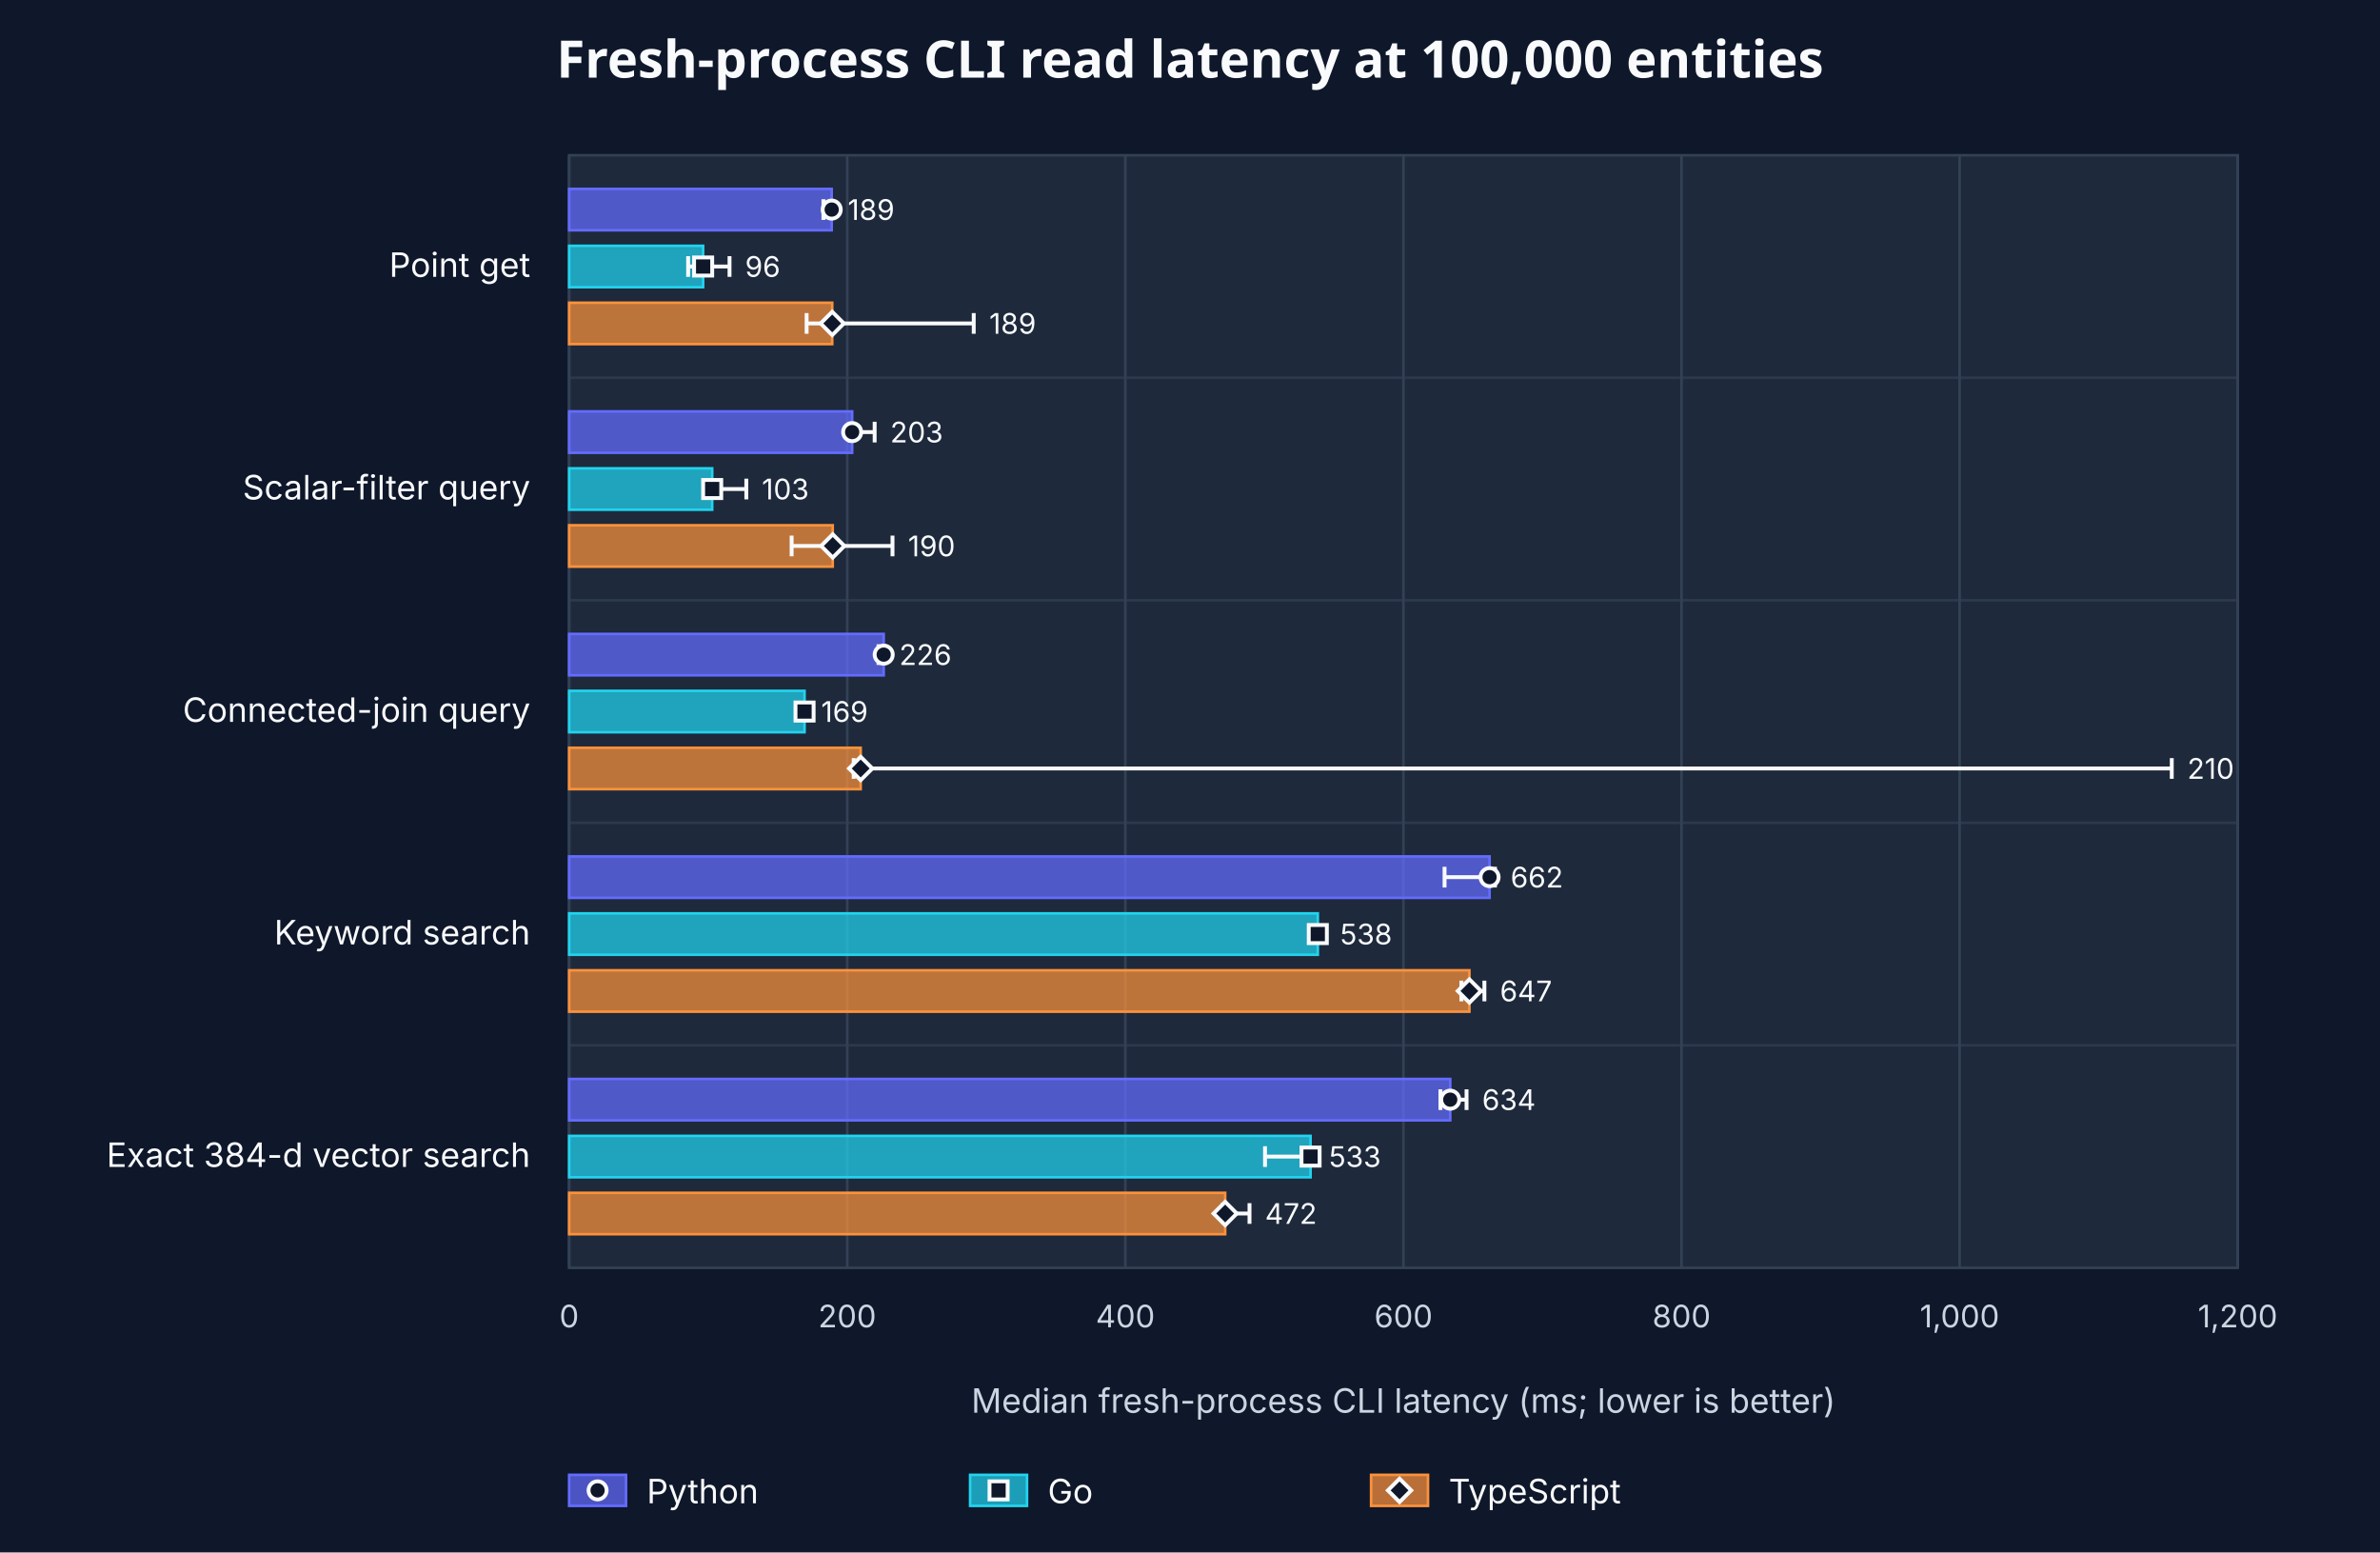
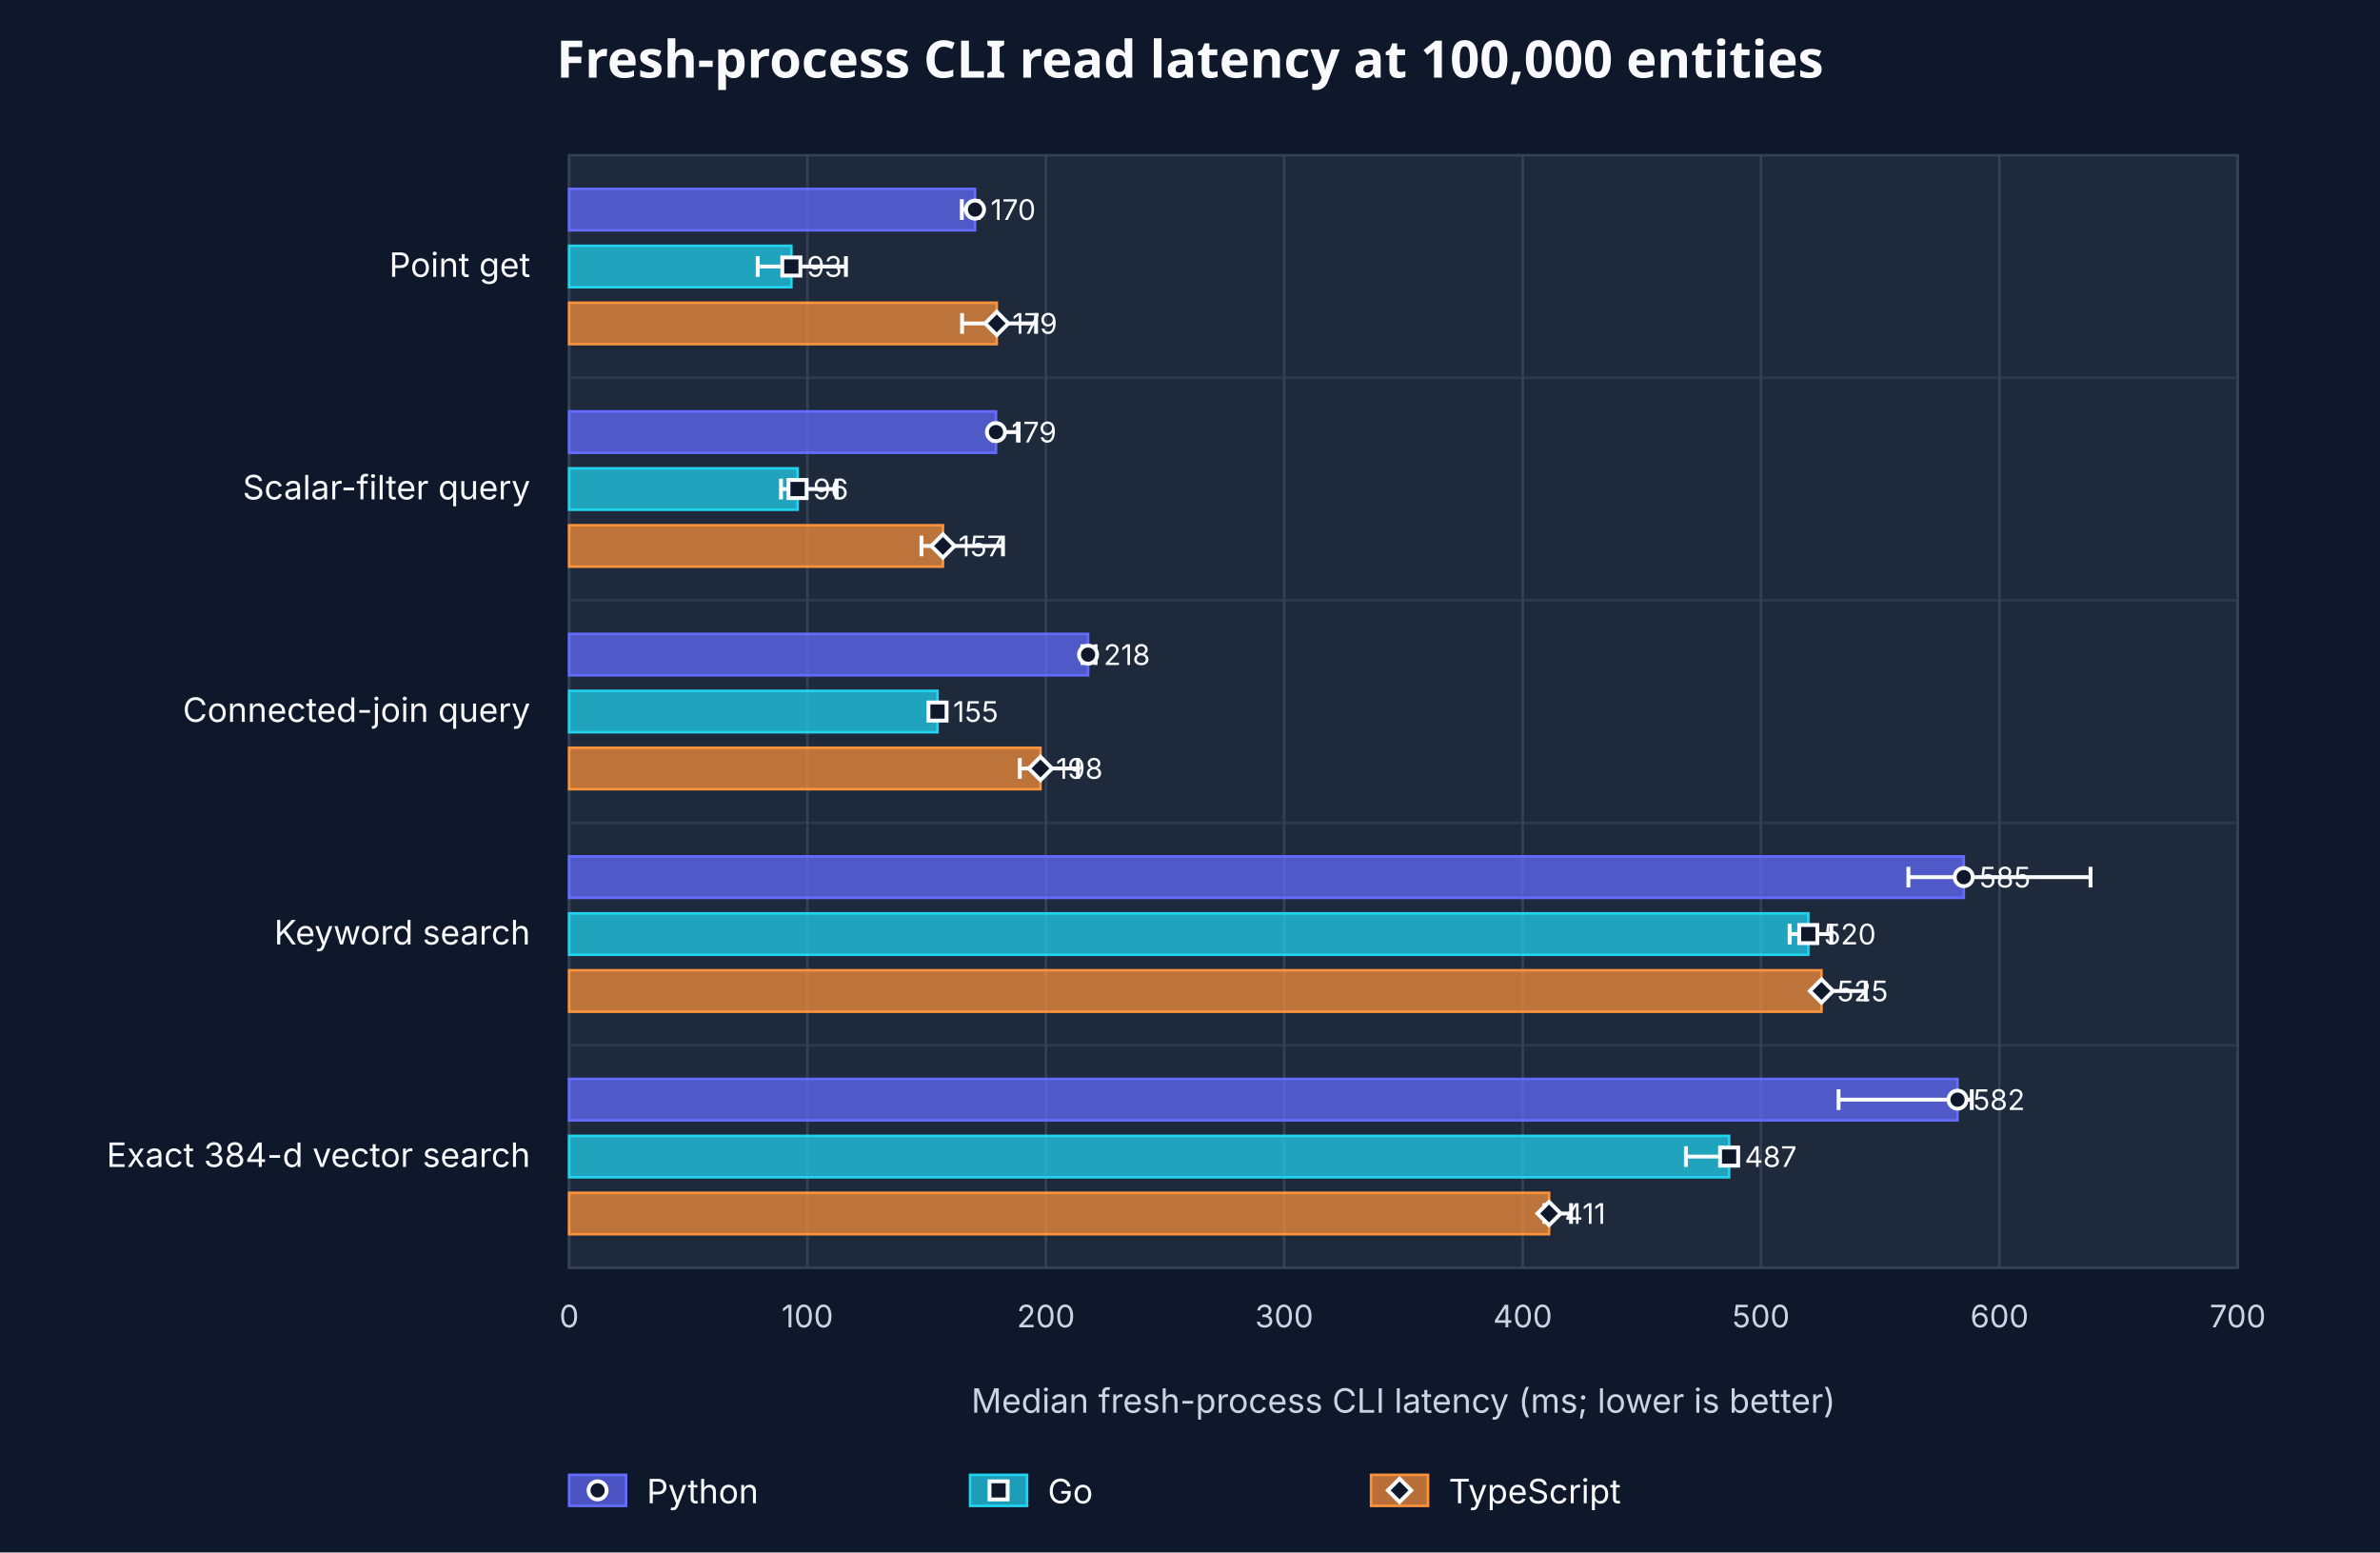
<svg xmlns="http://www.w3.org/2000/svg" role="img" aria-labelledby="chart-title chart-description" viewBox="0 0 920 600">
  <rect width="920" height="600" fill="#0F172A" />
  <rect x="220" y="60" width="645" height="430" fill="#1E293B" stroke="#334155" />
  <text x="460.0" y="30" text-anchor="middle" font-family="'Outfit Variable', Outfit, sans-serif" font-size="20" font-weight="600" fill="#F8FAFC">Fresh-process CLI read latency at 100,000 entities</text>
  <line x1="220.0" y1="60" x2="220.0" y2="490" stroke="#334155" />
  <text x="220.0" y="513" text-anchor="middle" font-family="'Inter Variable', Inter, sans-serif" font-size="12" fill="#CBD5E1">0</text>
-   <line x1="327.5" y1="60" x2="327.5" y2="490" stroke="#334155" />
-   <text x="327.5" y="513" text-anchor="middle" font-family="'Inter Variable', Inter, sans-serif" font-size="12" fill="#CBD5E1">200</text>
-   <line x1="435.0" y1="60" x2="435.0" y2="490" stroke="#334155" />
-   <text x="435.0" y="513" text-anchor="middle" font-family="'Inter Variable', Inter, sans-serif" font-size="12" fill="#CBD5E1">400</text>
-   <line x1="542.5" y1="60" x2="542.5" y2="490" stroke="#334155" />
-   <text x="542.5" y="513" text-anchor="middle" font-family="'Inter Variable', Inter, sans-serif" font-size="12" fill="#CBD5E1">600</text>
-   <line x1="650.0" y1="60" x2="650.0" y2="490" stroke="#334155" />
-   <text x="650.0" y="513" text-anchor="middle" font-family="'Inter Variable', Inter, sans-serif" font-size="12" fill="#CBD5E1">800</text>
-   <line x1="757.5" y1="60" x2="757.5" y2="490" stroke="#334155" />
-   <text x="757.5" y="513" text-anchor="middle" font-family="'Inter Variable', Inter, sans-serif" font-size="12" fill="#CBD5E1">1,000</text>
+   <line x1="312.1" y1="60" x2="312.1" y2="490" stroke="#334155" />
+   <text x="312.1" y="513" text-anchor="middle" font-family="'Inter Variable', Inter, sans-serif" font-size="12" fill="#CBD5E1">100</text>
+   <line x1="404.3" y1="60" x2="404.3" y2="490" stroke="#334155" />
+   <text x="404.3" y="513" text-anchor="middle" font-family="'Inter Variable', Inter, sans-serif" font-size="12" fill="#CBD5E1">200</text>
+   <line x1="496.4" y1="60" x2="496.4" y2="490" stroke="#334155" />
+   <text x="496.4" y="513" text-anchor="middle" font-family="'Inter Variable', Inter, sans-serif" font-size="12" fill="#CBD5E1">300</text>
+   <line x1="588.6" y1="60" x2="588.6" y2="490" stroke="#334155" />
+   <text x="588.6" y="513" text-anchor="middle" font-family="'Inter Variable', Inter, sans-serif" font-size="12" fill="#CBD5E1">400</text>
+   <line x1="680.7" y1="60" x2="680.7" y2="490" stroke="#334155" />
+   <text x="680.7" y="513" text-anchor="middle" font-family="'Inter Variable', Inter, sans-serif" font-size="12" fill="#CBD5E1">500</text>
+   <line x1="772.9" y1="60" x2="772.9" y2="490" stroke="#334155" />
+   <text x="772.9" y="513" text-anchor="middle" font-family="'Inter Variable', Inter, sans-serif" font-size="12" fill="#CBD5E1">600</text>
  <line x1="865.0" y1="60" x2="865.0" y2="490" stroke="#334155" />
-   <text x="865.0" y="513" text-anchor="middle" font-family="'Inter Variable', Inter, sans-serif" font-size="12" fill="#CBD5E1">1,200</text>
+   <text x="865.0" y="513" text-anchor="middle" font-family="'Inter Variable', Inter, sans-serif" font-size="12" fill="#CBD5E1">700</text>
  <text x="205" y="107.0" text-anchor="end" font-family="'Inter Variable', Inter, sans-serif" font-size="13" fill="#F8FAFC">Point get</text>
-   <rect class="data-bar" data-runtime="python" data-operation="point_get" x="220" y="73.0" width="101.5" height="16.0" fill="#646CFF" fill-opacity="0.72" stroke="#646CFF" role="img" aria-label="Python, Point get: median 189 milliseconds; observed range 183 to 189 milliseconds" />
-   <line x1="318.3" y1="81.0" x2="321.7" y2="81.0" stroke="#F8FAFC" stroke-width="1.5" />
-   <line x1="318.3" y1="77.0" x2="318.3" y2="85.0" stroke="#F8FAFC" stroke-width="1.5" />
-   <line x1="321.7" y1="77.0" x2="321.7" y2="85.0" stroke="#F8FAFC" stroke-width="1.5" />
-   <circle class="runtime-marker" data-runtime="python" cx="321.5" cy="81.0" r="3.5" fill="#0F172A" stroke="#F8FAFC" stroke-width="1.5" />
-   <text class="data-label" x="327.7" y="85.0" font-family="'Inter Variable', Inter, sans-serif" font-size="11" fill="#F8FAFC">189</text>
-   <rect class="data-bar" data-runtime="go" data-operation="point_get" x="220" y="95.0" width="51.8" height="16.0" fill="#22D3EE" fill-opacity="0.72" stroke="#22D3EE" role="img" aria-label="Go, Point get: median 96 milliseconds; observed range 86 to 115 milliseconds" />
-   <line x1="266.0" y1="103.0" x2="282.0" y2="103.0" stroke="#F8FAFC" stroke-width="1.5" />
-   <line x1="266.0" y1="99.0" x2="266.0" y2="107.0" stroke="#F8FAFC" stroke-width="1.5" />
-   <line x1="282.0" y1="99.0" x2="282.0" y2="107.0" stroke="#F8FAFC" stroke-width="1.5" />
-   <rect class="runtime-marker" data-runtime="go" x="268.3" y="99.5" width="7.0" height="7.0" fill="#0F172A" stroke="#F8FAFC" stroke-width="1.5" />
-   <text class="data-label" x="288.0" y="107.0" font-family="'Inter Variable', Inter, sans-serif" font-size="11" fill="#F8FAFC">96</text>
-   <rect class="data-bar" data-runtime="typescript" data-operation="point_get" x="220" y="117.0" width="101.7" height="16.0" fill="#FB923C" fill-opacity="0.72" stroke="#FB923C" role="img" aria-label="TypeScript, Point get: median 189 milliseconds; observed range 171 to 291 milliseconds" />
-   <line x1="311.8" y1="125.0" x2="376.4" y2="125.0" stroke="#F8FAFC" stroke-width="1.5" />
-   <line x1="311.8" y1="121.0" x2="311.8" y2="129.0" stroke="#F8FAFC" stroke-width="1.5" />
-   <line x1="376.4" y1="121.0" x2="376.4" y2="129.0" stroke="#F8FAFC" stroke-width="1.5" />
-   <path class="runtime-marker" data-runtime="typescript" d="M 321.7 120.5 L 326.2 125.0 L 321.7 129.5 L 317.2 125.0 Z" fill="#0F172A" stroke="#F8FAFC" stroke-width="1.5" />
-   <text class="data-label" x="382.4" y="129.0" font-family="'Inter Variable', Inter, sans-serif" font-size="11" fill="#F8FAFC">189</text>
+   <rect class="data-bar" data-runtime="python" data-operation="point_get" x="220" y="73.0" width="156.9" height="16.0" fill="#646CFF" fill-opacity="0.72" stroke="#646CFF" role="img" aria-label="Python, Point get: median 170 milliseconds; observed range 165 to 172 milliseconds" />
+   <line x1="371.8" y1="81.0" x2="378.3" y2="81.0" stroke="#F8FAFC" stroke-width="1.5" />
+   <line x1="371.8" y1="77.0" x2="371.8" y2="85.0" stroke="#F8FAFC" stroke-width="1.5" />
+   <line x1="378.3" y1="77.0" x2="378.3" y2="85.0" stroke="#F8FAFC" stroke-width="1.5" />
+   <circle class="runtime-marker" data-runtime="python" cx="376.9" cy="81.0" r="3.5" fill="#0F172A" stroke="#F8FAFC" stroke-width="1.5" />
+   <text class="data-label" x="382.9" y="85.0" text-anchor="start" font-family="'Inter Variable', Inter, sans-serif" font-size="11" fill="#F8FAFC">170</text>
+   <rect class="data-bar" data-runtime="go" data-operation="point_get" x="220" y="95.0" width="85.9" height="16.0" fill="#22D3EE" fill-opacity="0.72" stroke="#22D3EE" role="img" aria-label="Go, Point get: median 93 milliseconds; observed range 79 to 116 milliseconds" />
+   <line x1="292.9" y1="103.0" x2="327.0" y2="103.0" stroke="#F8FAFC" stroke-width="1.5" />
+   <line x1="292.9" y1="99.0" x2="292.9" y2="107.0" stroke="#F8FAFC" stroke-width="1.5" />
+   <line x1="327.0" y1="99.0" x2="327.0" y2="107.0" stroke="#F8FAFC" stroke-width="1.5" />
+   <rect class="runtime-marker" data-runtime="go" x="302.4" y="99.5" width="7.0" height="7.0" fill="#0F172A" stroke="#F8FAFC" stroke-width="1.5" />
+   <text class="data-label" x="311.9" y="107.0" text-anchor="start" font-family="'Inter Variable', Inter, sans-serif" font-size="11" fill="#F8FAFC">93</text>
+   <rect class="data-bar" data-runtime="typescript" data-operation="point_get" x="220" y="117.0" width="165.3" height="16.0" fill="#FB923C" fill-opacity="0.72" stroke="#FB923C" role="img" aria-label="TypeScript, Point get: median 179 milliseconds; observed range 165 to 196 milliseconds" />
+   <line x1="371.9" y1="125.0" x2="400.5" y2="125.0" stroke="#F8FAFC" stroke-width="1.5" />
+   <line x1="371.9" y1="121.0" x2="371.9" y2="129.0" stroke="#F8FAFC" stroke-width="1.5" />
+   <line x1="400.5" y1="121.0" x2="400.5" y2="129.0" stroke="#F8FAFC" stroke-width="1.5" />
+   <path class="runtime-marker" data-runtime="typescript" d="M 385.3 120.5 L 389.8 125.0 L 385.3 129.5 L 380.8 125.0 Z" fill="#0F172A" stroke="#F8FAFC" stroke-width="1.5" />
+   <text class="data-label" x="391.3" y="129.0" text-anchor="start" font-family="'Inter Variable', Inter, sans-serif" font-size="11" fill="#F8FAFC">179</text>
  <line x1="220" y1="146.0" x2="865" y2="146.0" stroke="#334155" stroke-opacity="0.7" />
  <text x="205" y="193.0" text-anchor="end" font-family="'Inter Variable', Inter, sans-serif" font-size="13" fill="#F8FAFC">Scalar-filter query</text>
-   <rect class="data-bar" data-runtime="python" data-operation="query_scalar_filter" x="220" y="159.0" width="109.4" height="16.0" fill="#646CFF" fill-opacity="0.72" stroke="#646CFF" role="img" aria-label="Python, Scalar-filter query: median 203 milliseconds; observed range 202 to 220 milliseconds" />
-   <line x1="328.5" y1="167.0" x2="338.1" y2="167.0" stroke="#F8FAFC" stroke-width="1.5" />
-   <line x1="328.5" y1="163.0" x2="328.5" y2="171.0" stroke="#F8FAFC" stroke-width="1.5" />
-   <line x1="338.1" y1="163.0" x2="338.1" y2="171.0" stroke="#F8FAFC" stroke-width="1.5" />
-   <circle class="runtime-marker" data-runtime="python" cx="329.4" cy="167.0" r="3.5" fill="#0F172A" stroke="#F8FAFC" stroke-width="1.5" />
-   <text class="data-label" x="344.1" y="171.0" font-family="'Inter Variable', Inter, sans-serif" font-size="11" fill="#F8FAFC">203</text>
-   <rect class="data-bar" data-runtime="go" data-operation="query_scalar_filter" x="220" y="181.0" width="55.3" height="16.0" fill="#22D3EE" fill-opacity="0.72" stroke="#22D3EE" role="img" aria-label="Go, Scalar-filter query: median 103 milliseconds; observed range 103 to 128 milliseconds" />
-   <line x1="275.2" y1="189.0" x2="288.5" y2="189.0" stroke="#F8FAFC" stroke-width="1.5" />
-   <line x1="275.2" y1="185.0" x2="275.2" y2="193.0" stroke="#F8FAFC" stroke-width="1.5" />
-   <line x1="288.5" y1="185.0" x2="288.5" y2="193.0" stroke="#F8FAFC" stroke-width="1.5" />
-   <rect class="runtime-marker" data-runtime="go" x="271.8" y="185.5" width="7.0" height="7.0" fill="#0F172A" stroke="#F8FAFC" stroke-width="1.5" />
-   <text class="data-label" x="294.5" y="193.0" font-family="'Inter Variable', Inter, sans-serif" font-size="11" fill="#F8FAFC">103</text>
-   <rect class="data-bar" data-runtime="typescript" data-operation="query_scalar_filter" x="220" y="203.0" width="101.9" height="16.0" fill="#FB923C" fill-opacity="0.72" stroke="#FB923C" role="img" aria-label="TypeScript, Scalar-filter query: median 190 milliseconds; observed range 160 to 233 milliseconds" />
-   <line x1="306.0" y1="211.0" x2="345.0" y2="211.0" stroke="#F8FAFC" stroke-width="1.5" />
-   <line x1="306.0" y1="207.0" x2="306.0" y2="215.0" stroke="#F8FAFC" stroke-width="1.5" />
-   <line x1="345.0" y1="207.0" x2="345.0" y2="215.0" stroke="#F8FAFC" stroke-width="1.5" />
-   <path class="runtime-marker" data-runtime="typescript" d="M 321.9 206.5 L 326.4 211.0 L 321.9 215.5 L 317.4 211.0 Z" fill="#0F172A" stroke="#F8FAFC" stroke-width="1.5" />
-   <text class="data-label" x="351.0" y="215.0" font-family="'Inter Variable', Inter, sans-serif" font-size="11" fill="#F8FAFC">190</text>
+   <rect class="data-bar" data-runtime="python" data-operation="query_scalar_filter" x="220" y="159.0" width="165.0" height="16.0" fill="#646CFF" fill-opacity="0.72" stroke="#646CFF" role="img" aria-label="Python, Scalar-filter query: median 179 milliseconds; observed range 178 to 188 milliseconds" />
+   <line x1="383.9" y1="167.0" x2="393.5" y2="167.0" stroke="#F8FAFC" stroke-width="1.5" />
+   <line x1="383.9" y1="163.0" x2="383.9" y2="171.0" stroke="#F8FAFC" stroke-width="1.5" />
+   <line x1="393.5" y1="163.0" x2="393.5" y2="171.0" stroke="#F8FAFC" stroke-width="1.5" />
+   <circle class="runtime-marker" data-runtime="python" cx="385.0" cy="167.0" r="3.5" fill="#0F172A" stroke="#F8FAFC" stroke-width="1.5" />
+   <text class="data-label" x="391.0" y="171.0" text-anchor="start" font-family="'Inter Variable', Inter, sans-serif" font-size="11" fill="#F8FAFC">179</text>
+   <rect class="data-bar" data-runtime="go" data-operation="query_scalar_filter" x="220" y="181.0" width="88.3" height="16.0" fill="#22D3EE" fill-opacity="0.72" stroke="#22D3EE" role="img" aria-label="Go, Scalar-filter query: median 96 milliseconds; observed range 89 to 112 milliseconds" />
+   <line x1="301.9" y1="189.0" x2="323.4" y2="189.0" stroke="#F8FAFC" stroke-width="1.5" />
+   <line x1="301.9" y1="185.0" x2="301.9" y2="193.0" stroke="#F8FAFC" stroke-width="1.5" />
+   <line x1="323.4" y1="185.0" x2="323.4" y2="193.0" stroke="#F8FAFC" stroke-width="1.5" />
+   <rect class="runtime-marker" data-runtime="go" x="304.8" y="185.5" width="7.0" height="7.0" fill="#0F172A" stroke="#F8FAFC" stroke-width="1.5" />
+   <text class="data-label" x="314.3" y="193.0" text-anchor="start" font-family="'Inter Variable', Inter, sans-serif" font-size="11" fill="#F8FAFC">96</text>
+   <rect class="data-bar" data-runtime="typescript" data-operation="query_scalar_filter" x="220" y="203.0" width="144.5" height="16.0" fill="#FB923C" fill-opacity="0.72" stroke="#FB923C" role="img" aria-label="TypeScript, Scalar-filter query: median 157 milliseconds; observed range 148 to 182 milliseconds" />
+   <line x1="356.2" y1="211.0" x2="387.7" y2="211.0" stroke="#F8FAFC" stroke-width="1.5" />
+   <line x1="356.2" y1="207.0" x2="356.2" y2="215.0" stroke="#F8FAFC" stroke-width="1.5" />
+   <line x1="387.7" y1="207.0" x2="387.7" y2="215.0" stroke="#F8FAFC" stroke-width="1.5" />
+   <path class="runtime-marker" data-runtime="typescript" d="M 364.5 206.5 L 369.0 211.0 L 364.5 215.5 L 360.0 211.0 Z" fill="#0F172A" stroke="#F8FAFC" stroke-width="1.5" />
+   <text class="data-label" x="370.5" y="215.0" text-anchor="start" font-family="'Inter Variable', Inter, sans-serif" font-size="11" fill="#F8FAFC">157</text>
  <line x1="220" y1="232.0" x2="865" y2="232.0" stroke="#334155" stroke-opacity="0.7" />
  <text x="205" y="279.0" text-anchor="end" font-family="'Inter Variable', Inter, sans-serif" font-size="13" fill="#F8FAFC">Connected-join query</text>
-   <rect class="data-bar" data-runtime="python" data-operation="query_join" x="220" y="245.0" width="121.6" height="16.0" fill="#646CFF" fill-opacity="0.72" stroke="#646CFF" role="img" aria-label="Python, Connected-join query: median 226 milliseconds; observed range 222 to 226 milliseconds" />
-   <line x1="339.6" y1="253.0" x2="341.6" y2="253.0" stroke="#F8FAFC" stroke-width="1.5" />
-   <line x1="339.6" y1="249.0" x2="339.6" y2="257.0" stroke="#F8FAFC" stroke-width="1.5" />
-   <line x1="341.6" y1="249.0" x2="341.6" y2="257.0" stroke="#F8FAFC" stroke-width="1.5" />
-   <circle class="runtime-marker" data-runtime="python" cx="341.6" cy="253.0" r="3.5" fill="#0F172A" stroke="#F8FAFC" stroke-width="1.5" />
-   <text class="data-label" x="347.6" y="257.0" font-family="'Inter Variable', Inter, sans-serif" font-size="11" fill="#F8FAFC">226</text>
-   <rect class="data-bar" data-runtime="go" data-operation="query_join" x="220" y="267.0" width="91.0" height="16.0" fill="#22D3EE" fill-opacity="0.72" stroke="#22D3EE" role="img" aria-label="Go, Connected-join query: median 169 milliseconds; observed range 165 to 170 milliseconds" />
-   <line x1="308.4" y1="275.0" x2="311.4" y2="275.0" stroke="#F8FAFC" stroke-width="1.5" />
-   <line x1="308.4" y1="271.0" x2="308.4" y2="279.0" stroke="#F8FAFC" stroke-width="1.5" />
-   <line x1="311.4" y1="271.0" x2="311.4" y2="279.0" stroke="#F8FAFC" stroke-width="1.5" />
-   <rect class="runtime-marker" data-runtime="go" x="307.5" y="271.5" width="7.0" height="7.0" fill="#0F172A" stroke="#F8FAFC" stroke-width="1.5" />
-   <text class="data-label" x="317.4" y="279.0" font-family="'Inter Variable', Inter, sans-serif" font-size="11" fill="#F8FAFC">169</text>
-   <rect class="data-bar" data-runtime="typescript" data-operation="query_join" x="220" y="289.0" width="112.7" height="16.0" fill="#FB923C" fill-opacity="0.72" stroke="#FB923C" role="img" aria-label="TypeScript, Connected-join query: median 210 milliseconds; observed range 205 to 1152 milliseconds" />
-   <line x1="330.0" y1="297.0" x2="839.5" y2="297.0" stroke="#F8FAFC" stroke-width="1.5" />
-   <line x1="330.0" y1="293.0" x2="330.0" y2="301.0" stroke="#F8FAFC" stroke-width="1.5" />
-   <line x1="839.5" y1="293.0" x2="839.5" y2="301.0" stroke="#F8FAFC" stroke-width="1.5" />
-   <path class="runtime-marker" data-runtime="typescript" d="M 332.7 292.5 L 337.2 297.0 L 332.7 301.5 L 328.2 297.0 Z" fill="#0F172A" stroke="#F8FAFC" stroke-width="1.5" />
-   <text class="data-label" x="845.5" y="301.0" font-family="'Inter Variable', Inter, sans-serif" font-size="11" fill="#F8FAFC">210</text>
+   <rect class="data-bar" data-runtime="python" data-operation="query_join" x="220" y="245.0" width="200.6" height="16.0" fill="#646CFF" fill-opacity="0.72" stroke="#646CFF" role="img" aria-label="Python, Connected-join query: median 218 milliseconds; observed range 215 to 221 milliseconds" />
+   <line x1="418.4" y1="253.0" x2="423.5" y2="253.0" stroke="#F8FAFC" stroke-width="1.5" />
+   <line x1="418.4" y1="249.0" x2="418.4" y2="257.0" stroke="#F8FAFC" stroke-width="1.5" />
+   <line x1="423.5" y1="249.0" x2="423.5" y2="257.0" stroke="#F8FAFC" stroke-width="1.5" />
+   <circle class="runtime-marker" data-runtime="python" cx="420.6" cy="253.0" r="3.5" fill="#0F172A" stroke="#F8FAFC" stroke-width="1.5" />
+   <text class="data-label" x="426.6" y="257.0" text-anchor="start" font-family="'Inter Variable', Inter, sans-serif" font-size="11" fill="#F8FAFC">218</text>
+   <rect class="data-bar" data-runtime="go" data-operation="query_join" x="220" y="267.0" width="142.4" height="16.0" fill="#22D3EE" fill-opacity="0.72" stroke="#22D3EE" role="img" aria-label="Go, Connected-join query: median 155 milliseconds; observed range 153 to 155 milliseconds" />
+   <line x1="361.0" y1="275.0" x2="362.6" y2="275.0" stroke="#F8FAFC" stroke-width="1.5" />
+   <line x1="361.0" y1="271.0" x2="361.0" y2="279.0" stroke="#F8FAFC" stroke-width="1.5" />
+   <line x1="362.6" y1="271.0" x2="362.6" y2="279.0" stroke="#F8FAFC" stroke-width="1.5" />
+   <rect class="runtime-marker" data-runtime="go" x="358.9" y="271.5" width="7.0" height="7.0" fill="#0F172A" stroke="#F8FAFC" stroke-width="1.5" />
+   <text class="data-label" x="368.4" y="279.0" text-anchor="start" font-family="'Inter Variable', Inter, sans-serif" font-size="11" fill="#F8FAFC">155</text>
+   <rect class="data-bar" data-runtime="typescript" data-operation="query_join" x="220" y="289.0" width="182.2" height="16.0" fill="#FB923C" fill-opacity="0.72" stroke="#FB923C" role="img" aria-label="TypeScript, Connected-join query: median 198 milliseconds; observed range 189 to 213 milliseconds" />
+   <line x1="394.2" y1="297.0" x2="416.7" y2="297.0" stroke="#F8FAFC" stroke-width="1.5" />
+   <line x1="394.2" y1="293.0" x2="394.2" y2="301.0" stroke="#F8FAFC" stroke-width="1.5" />
+   <line x1="416.7" y1="293.0" x2="416.7" y2="301.0" stroke="#F8FAFC" stroke-width="1.5" />
+   <path class="runtime-marker" data-runtime="typescript" d="M 402.2 292.5 L 406.7 297.0 L 402.2 301.5 L 397.7 297.0 Z" fill="#0F172A" stroke="#F8FAFC" stroke-width="1.5" />
+   <text class="data-label" x="408.2" y="301.0" text-anchor="start" font-family="'Inter Variable', Inter, sans-serif" font-size="11" fill="#F8FAFC">198</text>
  <line x1="220" y1="318.0" x2="865" y2="318.0" stroke="#334155" stroke-opacity="0.7" />
  <text x="205" y="365.0" text-anchor="end" font-family="'Inter Variable', Inter, sans-serif" font-size="13" fill="#F8FAFC">Keyword search</text>
-   <rect class="data-bar" data-runtime="python" data-operation="keyword_search" x="220" y="331.0" width="355.8" height="16.0" fill="#646CFF" fill-opacity="0.72" stroke="#646CFF" role="img" aria-label="Python, Keyword search: median 662 milliseconds; observed range 630 to 666 milliseconds" />
-   <line x1="558.4" y1="339.0" x2="577.9" y2="339.0" stroke="#F8FAFC" stroke-width="1.5" />
-   <line x1="558.4" y1="335.0" x2="558.4" y2="343.0" stroke="#F8FAFC" stroke-width="1.5" />
-   <line x1="577.9" y1="335.0" x2="577.9" y2="343.0" stroke="#F8FAFC" stroke-width="1.5" />
-   <circle class="runtime-marker" data-runtime="python" cx="575.8" cy="339.0" r="3.5" fill="#0F172A" stroke="#F8FAFC" stroke-width="1.5" />
-   <text class="data-label" x="583.9" y="343.0" font-family="'Inter Variable', Inter, sans-serif" font-size="11" fill="#F8FAFC">662</text>
-   <rect class="data-bar" data-runtime="go" data-operation="keyword_search" x="220" y="353.0" width="289.4" height="16.0" fill="#22D3EE" fill-opacity="0.72" stroke="#22D3EE" role="img" aria-label="Go, Keyword search: median 538 milliseconds; observed range 535 to 543 milliseconds" />
-   <line x1="507.3" y1="361.0" x2="512.0" y2="361.0" stroke="#F8FAFC" stroke-width="1.5" />
-   <line x1="507.3" y1="357.0" x2="507.3" y2="365.0" stroke="#F8FAFC" stroke-width="1.5" />
-   <line x1="512.0" y1="357.0" x2="512.0" y2="365.0" stroke="#F8FAFC" stroke-width="1.5" />
-   <rect class="runtime-marker" data-runtime="go" x="505.9" y="357.5" width="7.0" height="7.0" fill="#0F172A" stroke="#F8FAFC" stroke-width="1.5" />
-   <text class="data-label" x="518.0" y="365.0" font-family="'Inter Variable', Inter, sans-serif" font-size="11" fill="#F8FAFC">538</text>
-   <rect class="data-bar" data-runtime="typescript" data-operation="keyword_search" x="220" y="375.0" width="348.0" height="16.0" fill="#FB923C" fill-opacity="0.72" stroke="#FB923C" role="img" aria-label="TypeScript, Keyword search: median 647 milliseconds; observed range 642 to 658 milliseconds" />
-   <line x1="564.9" y1="383.0" x2="573.8" y2="383.0" stroke="#F8FAFC" stroke-width="1.5" />
-   <line x1="564.9" y1="379.0" x2="564.9" y2="387.0" stroke="#F8FAFC" stroke-width="1.5" />
-   <line x1="573.8" y1="379.0" x2="573.8" y2="387.0" stroke="#F8FAFC" stroke-width="1.5" />
-   <path class="runtime-marker" data-runtime="typescript" d="M 568.0 378.5 L 572.5 383.0 L 568.0 387.5 L 563.5 383.0 Z" fill="#0F172A" stroke="#F8FAFC" stroke-width="1.5" />
-   <text class="data-label" x="579.8" y="387.0" font-family="'Inter Variable', Inter, sans-serif" font-size="11" fill="#F8FAFC">647</text>
+   <rect class="data-bar" data-runtime="python" data-operation="keyword_search" x="220" y="331.0" width="539.1" height="16.0" fill="#646CFF" fill-opacity="0.72" stroke="#646CFF" role="img" aria-label="Python, Keyword search: median 585 milliseconds; observed range 562 to 638 milliseconds" />
+   <line x1="737.7" y1="339.0" x2="808.1" y2="339.0" stroke="#F8FAFC" stroke-width="1.5" />
+   <line x1="737.7" y1="335.0" x2="737.7" y2="343.0" stroke="#F8FAFC" stroke-width="1.5" />
+   <line x1="808.1" y1="335.0" x2="808.1" y2="343.0" stroke="#F8FAFC" stroke-width="1.5" />
+   <circle class="runtime-marker" data-runtime="python" cx="759.1" cy="339.0" r="3.5" fill="#0F172A" stroke="#F8FAFC" stroke-width="1.5" />
+   <text class="data-label" x="765.1" y="343.0" text-anchor="start" font-family="'Inter Variable', Inter, sans-serif" font-size="11" fill="#F8FAFC">585</text>
+   <rect class="data-bar" data-runtime="go" data-operation="keyword_search" x="220" y="353.0" width="479.0" height="16.0" fill="#22D3EE" fill-opacity="0.72" stroke="#22D3EE" role="img" aria-label="Go, Keyword search: median 520 milliseconds; observed range 512 to 529 milliseconds" />
+   <line x1="691.8" y1="361.0" x2="707.9" y2="361.0" stroke="#F8FAFC" stroke-width="1.5" />
+   <line x1="691.8" y1="357.0" x2="691.8" y2="365.0" stroke="#F8FAFC" stroke-width="1.5" />
+   <line x1="707.9" y1="357.0" x2="707.9" y2="365.0" stroke="#F8FAFC" stroke-width="1.5" />
+   <rect class="runtime-marker" data-runtime="go" x="695.5" y="357.5" width="7.0" height="7.0" fill="#0F172A" stroke="#F8FAFC" stroke-width="1.5" />
+   <text class="data-label" x="705.0" y="365.0" text-anchor="start" font-family="'Inter Variable', Inter, sans-serif" font-size="11" fill="#F8FAFC">520</text>
+   <rect class="data-bar" data-runtime="typescript" data-operation="keyword_search" x="220" y="375.0" width="484.1" height="16.0" fill="#FB923C" fill-opacity="0.72" stroke="#FB923C" role="img" aria-label="TypeScript, Keyword search: median 525 milliseconds; observed range 525 to 544 milliseconds" />
+   <line x1="703.7" y1="383.0" x2="721.2" y2="383.0" stroke="#F8FAFC" stroke-width="1.5" />
+   <line x1="703.7" y1="379.0" x2="703.7" y2="387.0" stroke="#F8FAFC" stroke-width="1.5" />
+   <line x1="721.2" y1="379.0" x2="721.2" y2="387.0" stroke="#F8FAFC" stroke-width="1.5" />
+   <path class="runtime-marker" data-runtime="typescript" d="M 704.1 378.5 L 708.6 383.0 L 704.1 387.5 L 699.6 383.0 Z" fill="#0F172A" stroke="#F8FAFC" stroke-width="1.5" />
+   <text class="data-label" x="710.1" y="387.0" text-anchor="start" font-family="'Inter Variable', Inter, sans-serif" font-size="11" fill="#F8FAFC">525</text>
  <line x1="220" y1="404.0" x2="865" y2="404.0" stroke="#334155" stroke-opacity="0.7" />
  <text x="205" y="451.0" text-anchor="end" font-family="'Inter Variable', Inter, sans-serif" font-size="13" fill="#F8FAFC">Exact 384-d vector search</text>
-   <rect class="data-bar" data-runtime="python" data-operation="vector_search_384" x="220" y="417.0" width="340.6" height="16.0" fill="#646CFF" fill-opacity="0.72" stroke="#646CFF" role="img" aria-label="Python, Exact 384-d vector search: median 634 milliseconds; observed range 627 to 645 milliseconds" />
-   <line x1="556.8" y1="425.0" x2="566.9" y2="425.0" stroke="#F8FAFC" stroke-width="1.5" />
-   <line x1="556.8" y1="421.0" x2="556.8" y2="429.0" stroke="#F8FAFC" stroke-width="1.5" />
-   <line x1="566.9" y1="421.0" x2="566.9" y2="429.0" stroke="#F8FAFC" stroke-width="1.5" />
-   <circle class="runtime-marker" data-runtime="python" cx="560.6" cy="425.0" r="3.5" fill="#0F172A" stroke="#F8FAFC" stroke-width="1.5" />
-   <text class="data-label" x="572.9" y="429.0" font-family="'Inter Variable', Inter, sans-serif" font-size="11" fill="#F8FAFC">634</text>
-   <rect class="data-bar" data-runtime="go" data-operation="vector_search_384" x="220" y="439.0" width="286.6" height="16.0" fill="#22D3EE" fill-opacity="0.72" stroke="#22D3EE" role="img" aria-label="Go, Exact 384-d vector search: median 533 milliseconds; observed range 501 to 535 milliseconds" />
-   <line x1="489.0" y1="447.0" x2="507.7" y2="447.0" stroke="#F8FAFC" stroke-width="1.5" />
-   <line x1="489.0" y1="443.0" x2="489.0" y2="451.0" stroke="#F8FAFC" stroke-width="1.5" />
-   <line x1="507.7" y1="443.0" x2="507.7" y2="451.0" stroke="#F8FAFC" stroke-width="1.5" />
-   <rect class="runtime-marker" data-runtime="go" x="503.1" y="443.5" width="7.0" height="7.0" fill="#0F172A" stroke="#F8FAFC" stroke-width="1.5" />
-   <text class="data-label" x="513.7" y="451.0" font-family="'Inter Variable', Inter, sans-serif" font-size="11" fill="#F8FAFC">533</text>
-   <rect class="data-bar" data-runtime="typescript" data-operation="vector_search_384" x="220" y="461.0" width="253.6" height="16.0" fill="#FB923C" fill-opacity="0.72" stroke="#FB923C" role="img" aria-label="TypeScript, Exact 384-d vector search: median 472 milliseconds; observed range 470 to 489 milliseconds" />
-   <line x1="472.6" y1="469.0" x2="483.0" y2="469.0" stroke="#F8FAFC" stroke-width="1.5" />
-   <line x1="472.6" y1="465.0" x2="472.6" y2="473.0" stroke="#F8FAFC" stroke-width="1.5" />
-   <line x1="483.0" y1="465.0" x2="483.0" y2="473.0" stroke="#F8FAFC" stroke-width="1.5" />
-   <path class="runtime-marker" data-runtime="typescript" d="M 473.6 464.5 L 478.1 469.0 L 473.6 473.5 L 469.1 469.0 Z" fill="#0F172A" stroke="#F8FAFC" stroke-width="1.5" />
-   <text class="data-label" x="489.0" y="473.0" font-family="'Inter Variable', Inter, sans-serif" font-size="11" fill="#F8FAFC">472</text>
+   <rect class="data-bar" data-runtime="python" data-operation="vector_search_384" x="220" y="417.0" width="536.7" height="16.0" fill="#646CFF" fill-opacity="0.72" stroke="#646CFF" role="img" aria-label="Python, Exact 384-d vector search: median 582 milliseconds; observed range 533 to 588 milliseconds" />
+   <line x1="710.7" y1="425.0" x2="762.2" y2="425.0" stroke="#F8FAFC" stroke-width="1.5" />
+   <line x1="710.7" y1="421.0" x2="710.7" y2="429.0" stroke="#F8FAFC" stroke-width="1.5" />
+   <line x1="762.2" y1="421.0" x2="762.2" y2="429.0" stroke="#F8FAFC" stroke-width="1.5" />
+   <circle class="runtime-marker" data-runtime="python" cx="756.7" cy="425.0" r="3.5" fill="#0F172A" stroke="#F8FAFC" stroke-width="1.5" />
+   <text class="data-label" x="762.7" y="429.0" text-anchor="start" font-family="'Inter Variable', Inter, sans-serif" font-size="11" fill="#F8FAFC">582</text>
+   <rect class="data-bar" data-runtime="go" data-operation="vector_search_384" x="220" y="439.0" width="448.4" height="16.0" fill="#22D3EE" fill-opacity="0.72" stroke="#22D3EE" role="img" aria-label="Go, Exact 384-d vector search: median 487 milliseconds; observed range 469 to 488 milliseconds" />
+   <line x1="651.7" y1="447.0" x2="669.7" y2="447.0" stroke="#F8FAFC" stroke-width="1.5" />
+   <line x1="651.7" y1="443.0" x2="651.7" y2="451.0" stroke="#F8FAFC" stroke-width="1.5" />
+   <line x1="669.7" y1="443.0" x2="669.7" y2="451.0" stroke="#F8FAFC" stroke-width="1.5" />
+   <rect class="runtime-marker" data-runtime="go" x="664.9" y="443.5" width="7.0" height="7.0" fill="#0F172A" stroke="#F8FAFC" stroke-width="1.5" />
+   <text class="data-label" x="674.4" y="451.0" text-anchor="start" font-family="'Inter Variable', Inter, sans-serif" font-size="11" fill="#F8FAFC">487</text>
+   <rect class="data-bar" data-runtime="typescript" data-operation="vector_search_384" x="220" y="461.0" width="378.8" height="16.0" fill="#FB923C" fill-opacity="0.72" stroke="#FB923C" role="img" aria-label="TypeScript, Exact 384-d vector search: median 411 milliseconds; observed range 409 to 420 milliseconds" />
+   <line x1="597.0" y1="469.0" x2="607.3" y2="469.0" stroke="#F8FAFC" stroke-width="1.5" />
+   <line x1="597.0" y1="465.0" x2="597.0" y2="473.0" stroke="#F8FAFC" stroke-width="1.5" />
+   <line x1="607.3" y1="465.0" x2="607.3" y2="473.0" stroke="#F8FAFC" stroke-width="1.5" />
+   <path class="runtime-marker" data-runtime="typescript" d="M 598.8 464.5 L 603.3 469.0 L 598.8 473.5 L 594.3 469.0 Z" fill="#0F172A" stroke="#F8FAFC" stroke-width="1.5" />
+   <text class="data-label" x="604.8" y="473.0" text-anchor="start" font-family="'Inter Variable', Inter, sans-serif" font-size="11" fill="#F8FAFC">411</text>
  <text x="542.5" y="546" text-anchor="middle" font-family="'Inter Variable', Inter, sans-serif" font-size="13" fill="#CBD5E1">Median fresh-process CLI latency (ms; lower is better)</text>
  <rect x="220" y="570" width="22" height="12" fill="#646CFF" fill-opacity="0.72" stroke="#646CFF" />
  <circle cx="231.0" cy="576.0" r="3.5" fill="#0F172A" stroke="#F8FAFC" stroke-width="1.5" />
  <text x="250" y="581" font-family="'Inter Variable', Inter, sans-serif" font-size="13" fill="#F8FAFC">Python</text>
  <rect x="375" y="570" width="22" height="12" fill="#22D3EE" fill-opacity="0.72" stroke="#22D3EE" />
  <rect x="382.5" y="572.5" width="7.0" height="7.0" fill="#0F172A" stroke="#F8FAFC" stroke-width="1.5" />
  <text x="405" y="581" font-family="'Inter Variable', Inter, sans-serif" font-size="13" fill="#F8FAFC">Go</text>
  <rect x="530" y="570" width="22" height="12" fill="#FB923C" fill-opacity="0.72" stroke="#FB923C" />
  <path d="M 541.0 571.5 L 545.5 576.0 L 541.0 580.5 L 536.5 576.0 Z" fill="#0F172A" stroke="#F8FAFC" stroke-width="1.5" />
  <text x="560" y="581" font-family="'Inter Variable', Inter, sans-serif" font-size="13" fill="#F8FAFC">TypeScript</text>
</svg>
